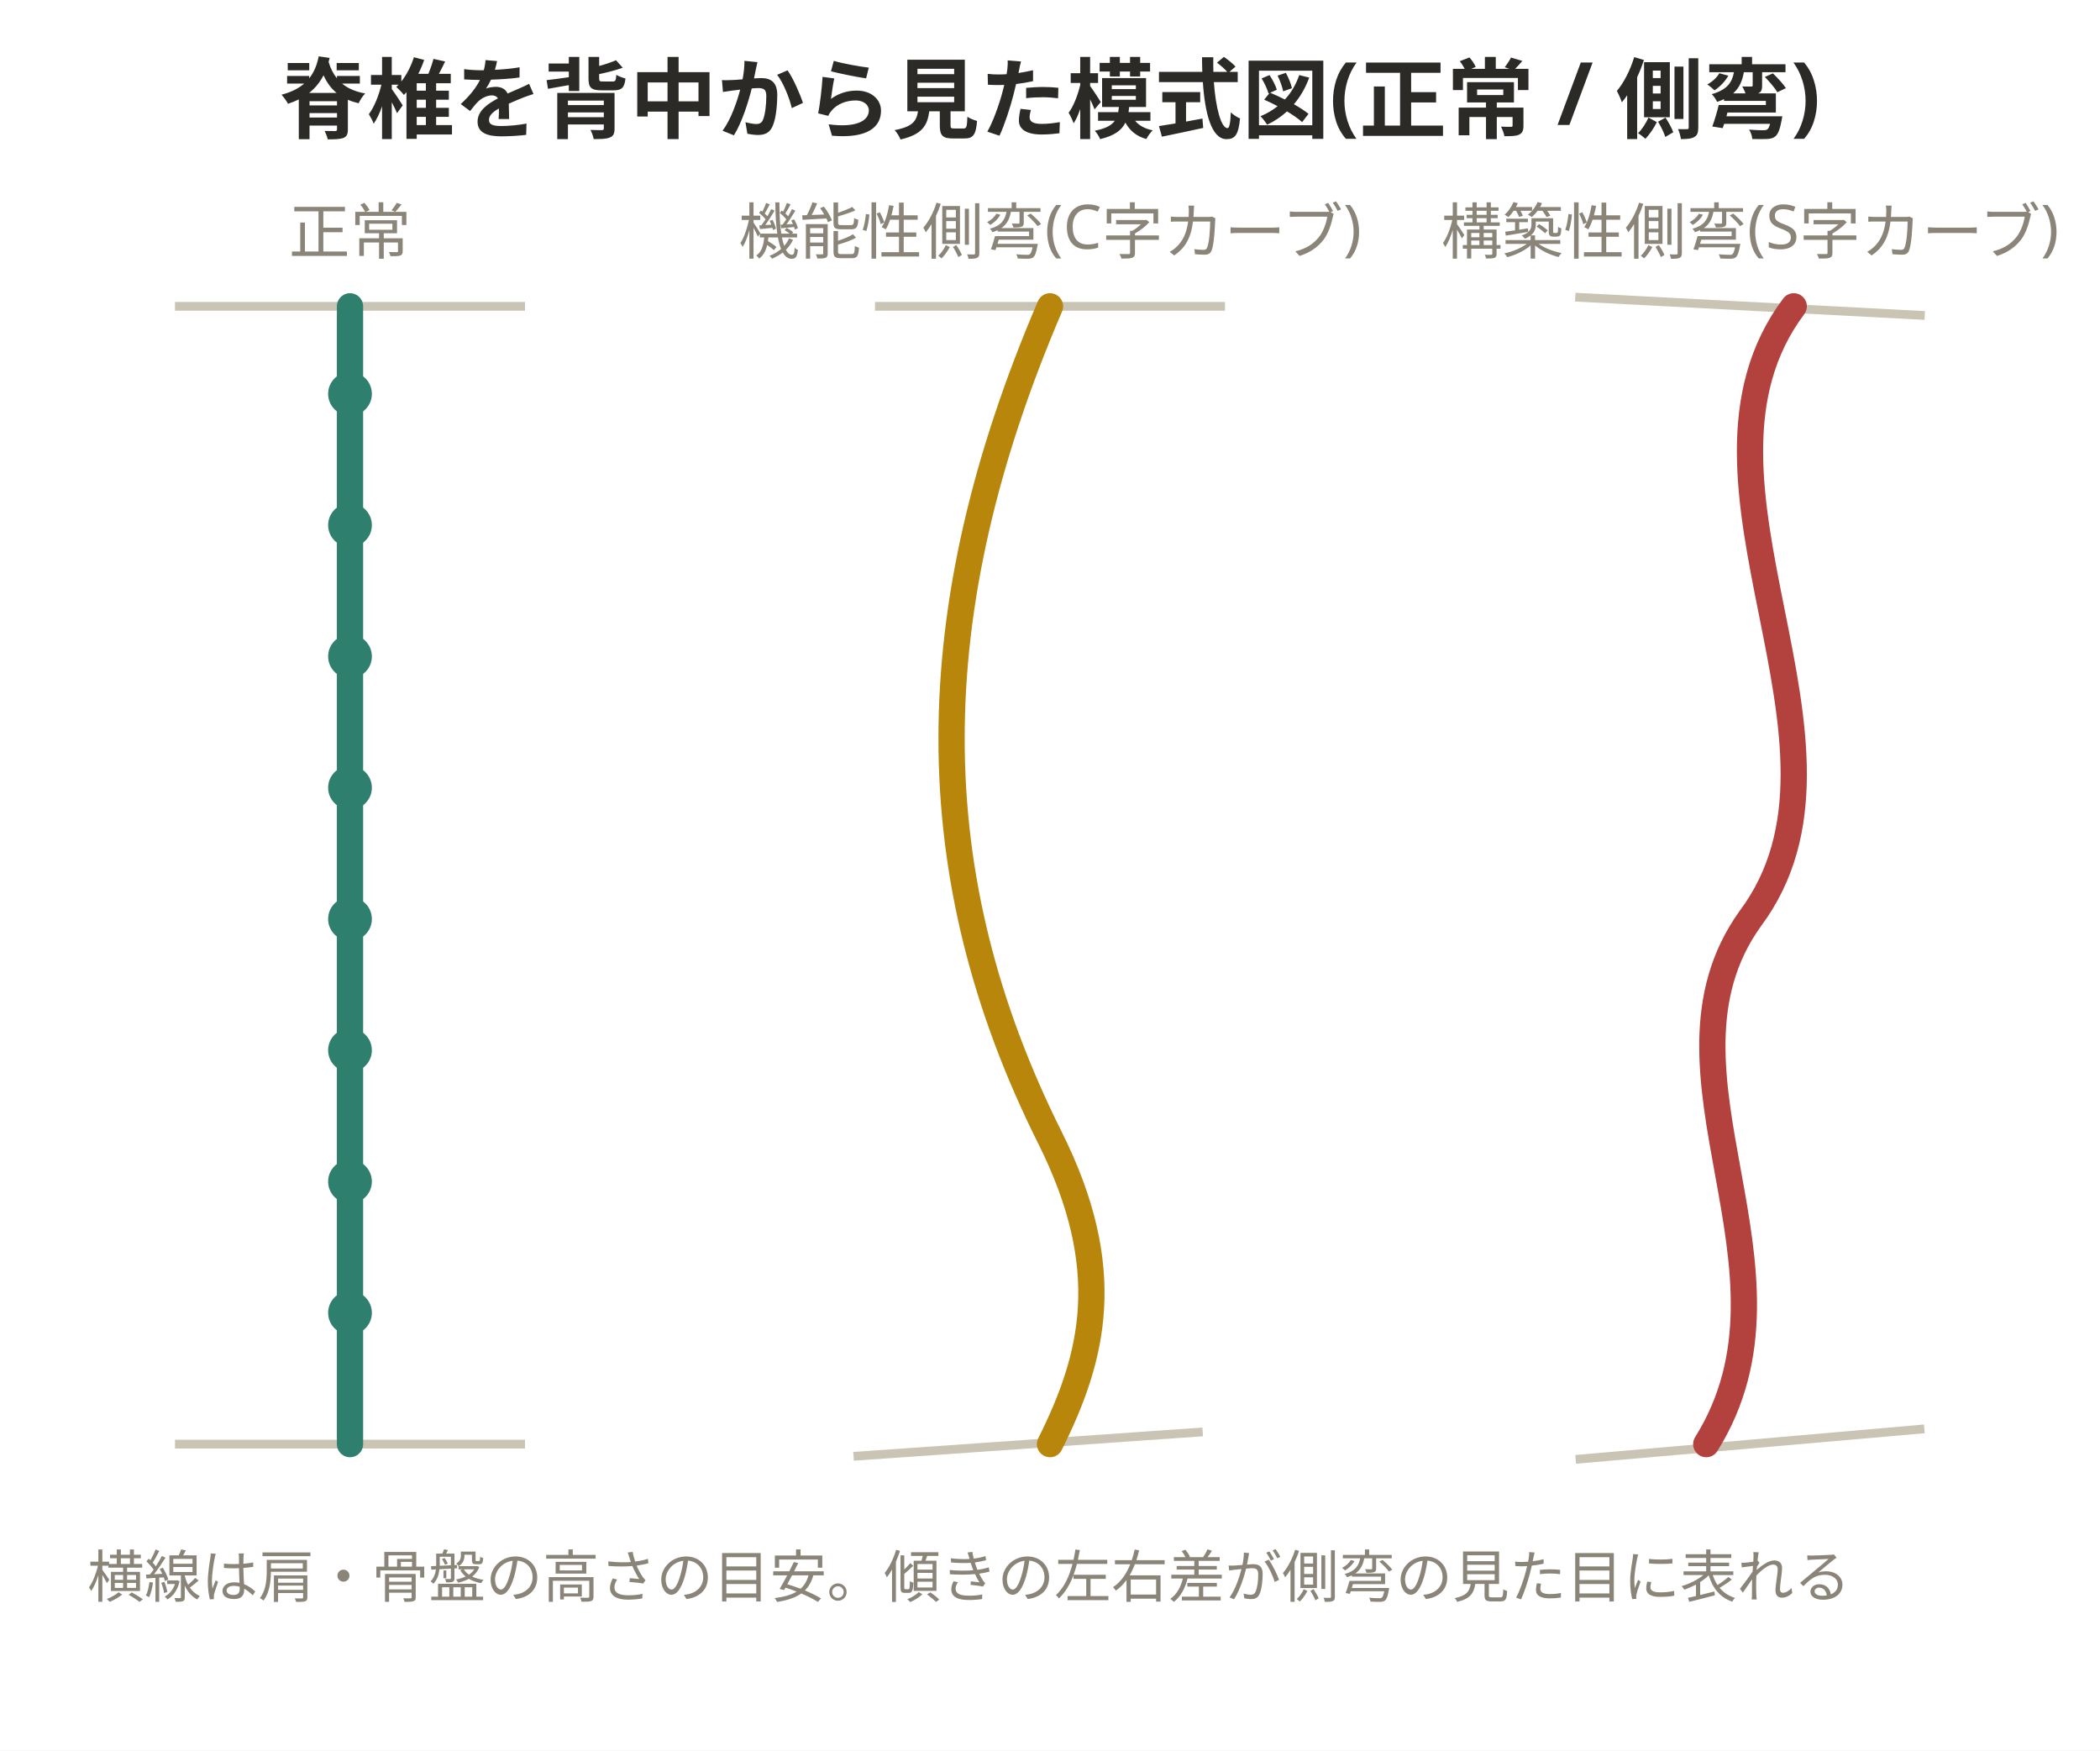
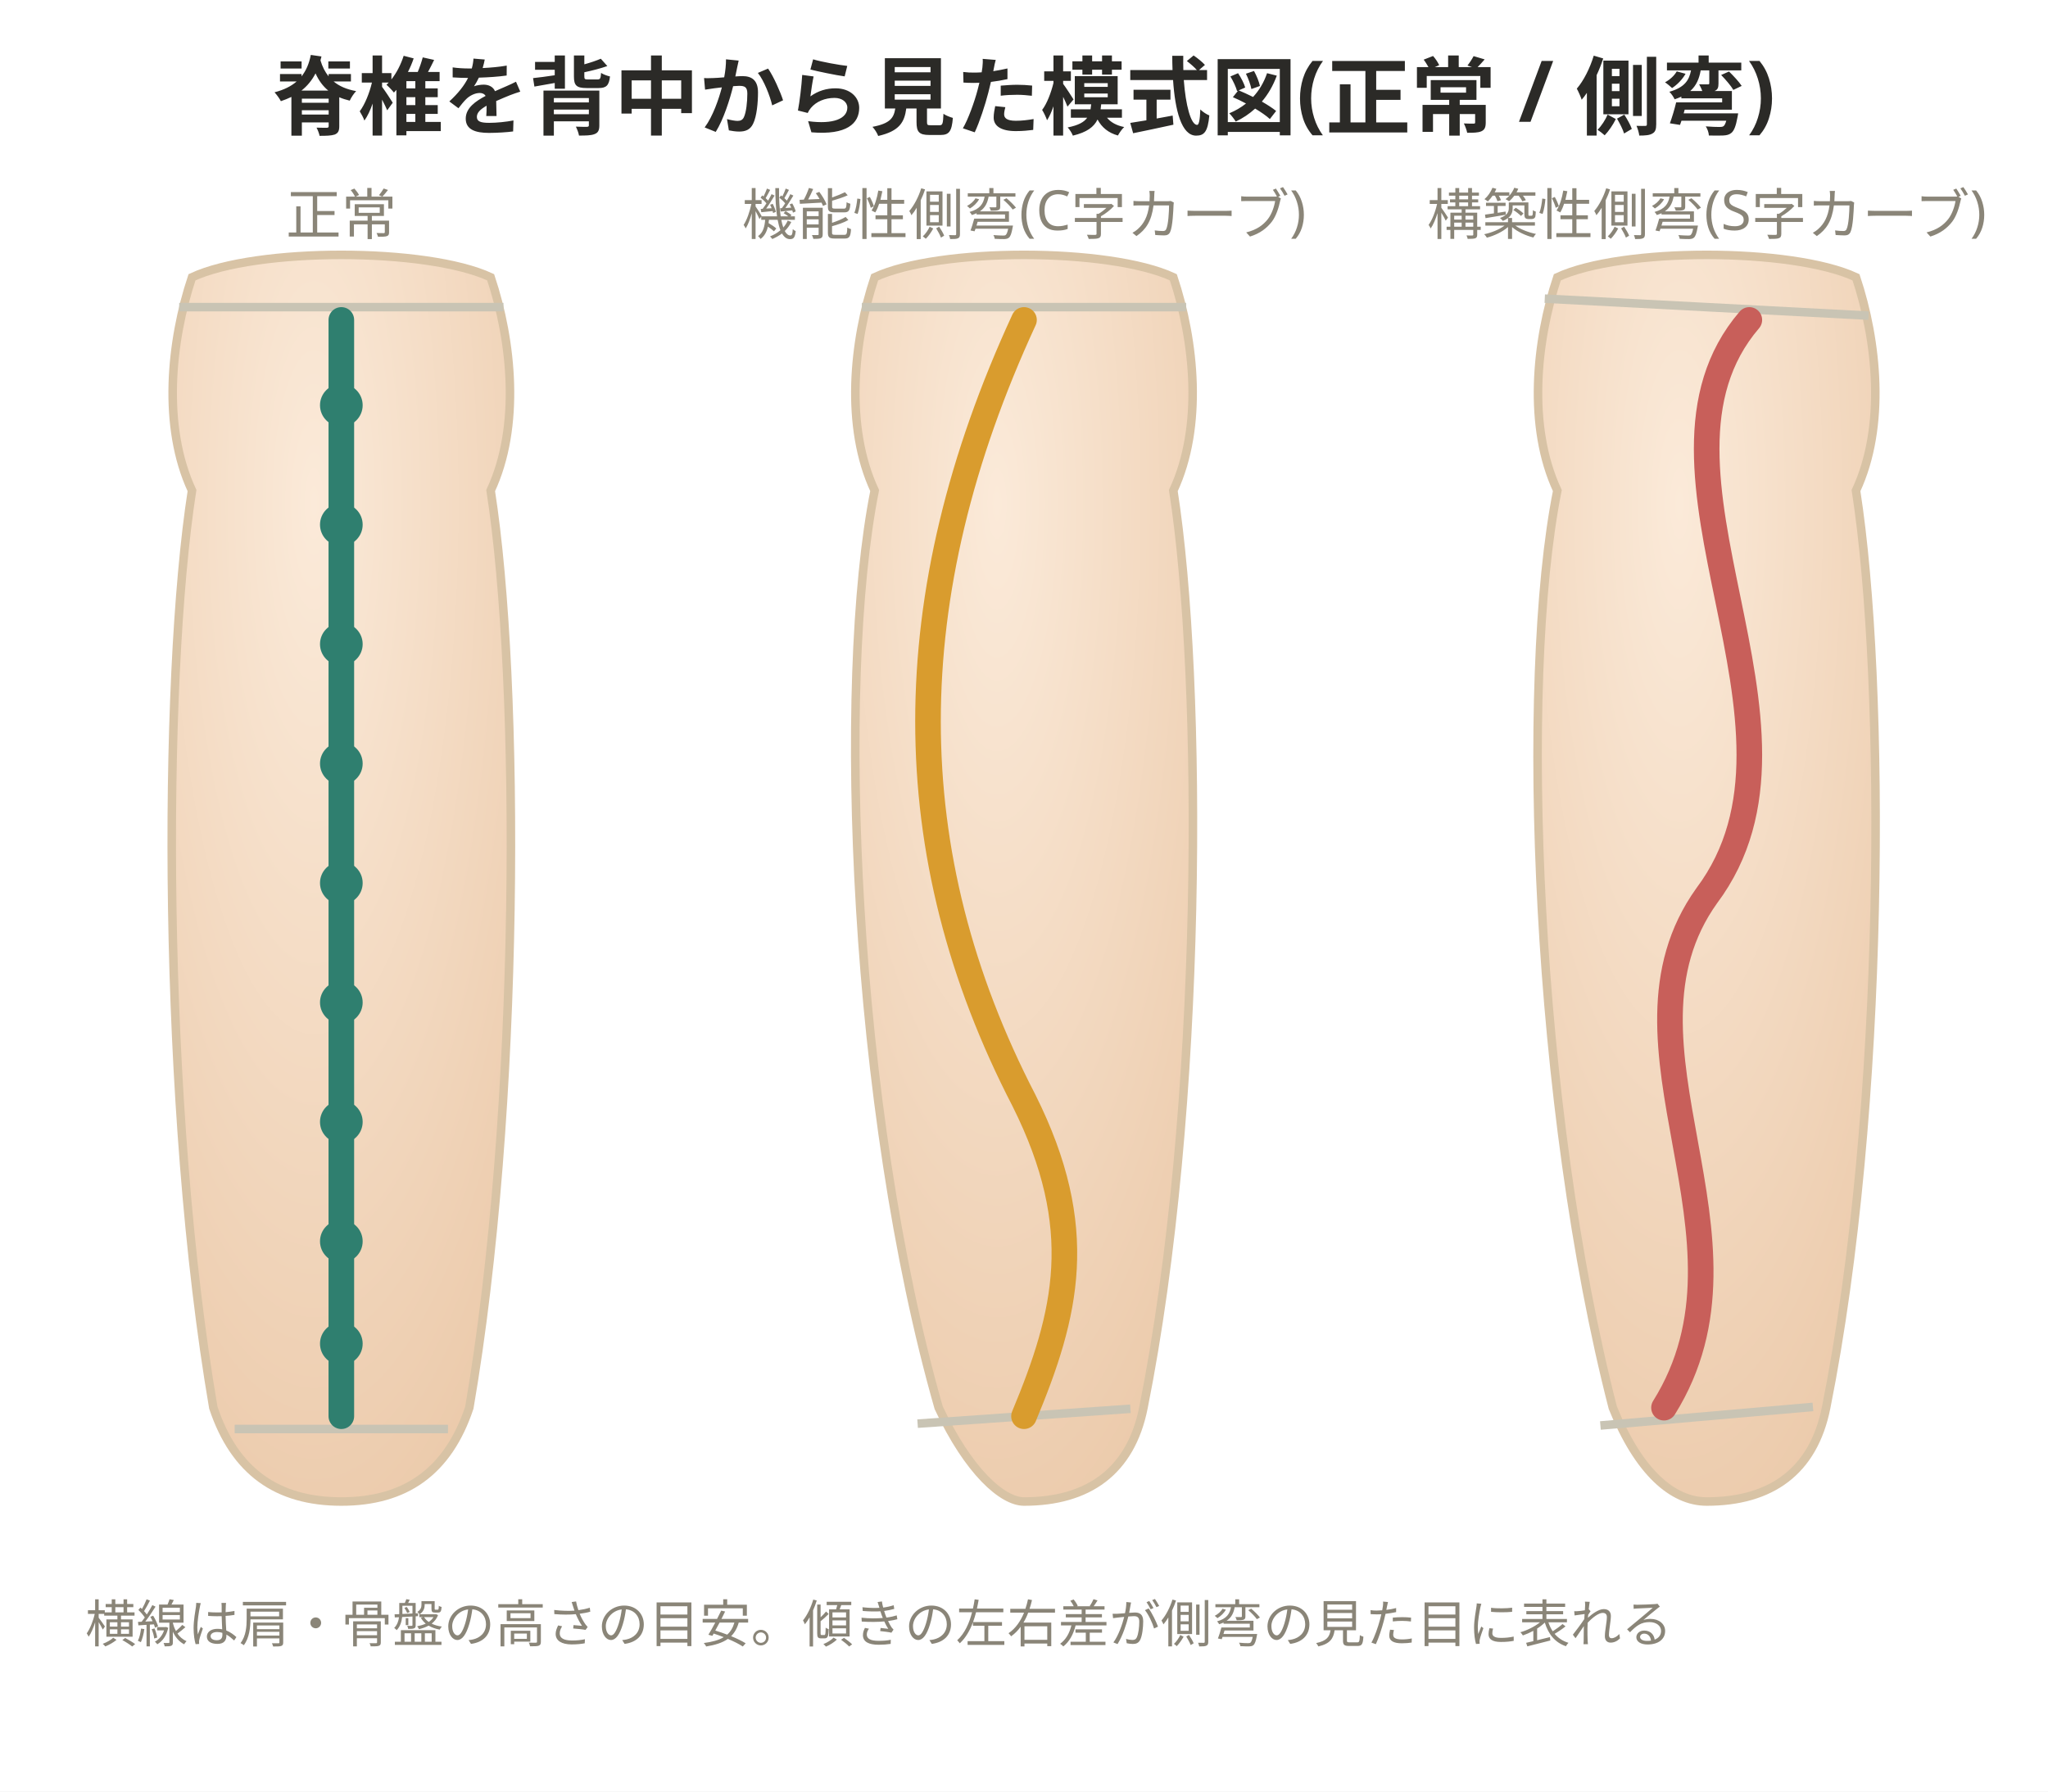
- <svg xmlns="http://www.w3.org/2000/svg" viewBox="0 0 480 400" font-family="'Hiragino Sans','Yu Gothic',sans-serif">
-   <rect width="480" height="400" fill="#ffffff" />
+ <svg xmlns="http://www.w3.org/2000/svg" viewBox="0 0 480 420" font-family="'Hiragino Sans','Yu Gothic',sans-serif">
+   <defs>
+     <radialGradient id="skin5" cx="42%" cy="20%" r="85%">
+       <stop offset="0%" stop-color="#fbead9" />
+       <stop offset="100%" stop-color="#eccbac" />
+     </radialGradient>
+   </defs>
+   <rect width="480" height="420" fill="#ffffff" />
  <text x="240" y="30" text-anchor="middle" font-size="20" font-weight="700" fill="#2b2a27">脊椎を背中から見た模式図(正常 / 側弯)</text>
  <g>
-     <text x="80" y="58" text-anchor="middle" font-size="14" fill="#8a8578">正常</text>
-     <line x1="40" y1="70" x2="120" y2="70" stroke="#c9c4b4" stroke-width="2" />
-     <line x1="40" y1="330" x2="120" y2="330" stroke="#c9c4b4" stroke-width="2" />
-     <path d="M80,70 L80,330" stroke="#2f7f6f" stroke-width="6" stroke-linecap="round" fill="none" />
+     <text x="80" y="55" text-anchor="middle" font-size="13" fill="#8a8578">正常</text>
+     <path d="M45,65 C40,80 38,100 45,115 C38,160 38,260 50,330 C55,345 65,352 80,352 C95,352 105,345 110,330 C122,260 122,160 115,115 C122,100 120,80 115,65 C100,58 60,58 45,65 Z" fill="url(#skin5)" stroke="#d8c3a5" stroke-width="2" />
+     <line x1="42" y1="72" x2="118" y2="72" stroke="#c9c4b4" stroke-width="2" />
+     <line x1="55" y1="335" x2="105" y2="335" stroke="#c9c4b4" stroke-width="2" />
+     <path d="M80,75 L80,332" stroke="#2f7f6f" stroke-width="6" stroke-linecap="round" fill="none" />
    <g fill="#2f7f6f">
-       <circle cx="80" cy="90" r="5" />
-       <circle cx="80" cy="120" r="5" />
-       <circle cx="80" cy="150" r="5" />
-       <circle cx="80" cy="180" r="5" />
-       <circle cx="80" cy="210" r="5" />
-       <circle cx="80" cy="240" r="5" />
-       <circle cx="80" cy="270" r="5" />
-       <circle cx="80" cy="300" r="5" />
+       <circle cx="80" cy="95" r="5" />
+       <circle cx="80" cy="123" r="5" />
+       <circle cx="80" cy="151" r="5" />
+       <circle cx="80" cy="179" r="5" />
+       <circle cx="80" cy="207" r="5" />
+       <circle cx="80" cy="235" r="5" />
+       <circle cx="80" cy="263" r="5" />
+       <circle cx="80" cy="291" r="5" />
+       <circle cx="80" cy="315" r="5" />
    </g>
  </g>
  <g>
-     <text x="240" y="58" text-anchor="middle" font-size="14" fill="#8a8578">機能性側弯(C字カーブ)</text>
-     <line x1="200" y1="70" x2="280" y2="70" stroke="#c9c4b4" stroke-width="2" />
-     <line x1="195" y1="330" x2="275" y2="330" stroke="#c9c4b4" stroke-width="2" transform="rotate(-4 235 330)" />
-     <path d="M240,70 C210,140 210,200 240,260 C255,290 250,310 240,330" stroke="#b8860b" stroke-width="6" stroke-linecap="round" fill="none" />
+     <text x="240" y="55" text-anchor="middle" font-size="13" fill="#8a8578">機能性側弯(C字カーブ)</text>
+     <path d="M205,65 C200,80 198,100 205,115 C196,160 200,260 220,330 C227,345 235,352 240,352 C255,352 265,345 268,330 C282,260 282,160 275,115 C282,100 280,80 275,65 C260,58 220,58 205,65 Z" fill="url(#skin5)" stroke="#d8c3a5" stroke-width="2" />
+     <line x1="202" y1="72" x2="278" y2="72" stroke="#c9c4b4" stroke-width="2" />
+     <line x1="215" y1="332" x2="265" y2="332" stroke="#c9c4b4" stroke-width="2" transform="rotate(-4 240 332)" />
+     <path d="M240,75 C210,140 210,200 240,258 C255,288 250,308 240,332" stroke="#d99c2e" stroke-width="6" stroke-linecap="round" fill="none" />
  </g>
  <g>
-     <text x="400" y="58" text-anchor="middle" font-size="14" fill="#8a8578">構築性側弯(S字カーブ)</text>
-     <line x1="360" y1="70" x2="440" y2="70" stroke="#c9c4b4" stroke-width="2" transform="rotate(3 400 70)" />
-     <line x1="360" y1="330" x2="440" y2="330" stroke="#c9c4b4" stroke-width="2" transform="rotate(-5 400 330)" />
-     <path d="M410,70 C380,110 430,170 400,210 C375,245 415,290 390,330" stroke="#b3413e" stroke-width="6" stroke-linecap="round" fill="none" />
+     <text x="400" y="55" text-anchor="middle" font-size="13" fill="#8a8578">構築性側弯(S字カーブ)</text>
+     <path d="M365,65 C360,80 358,100 365,115 C356,160 360,260 378,330 C384,345 392,352 400,352 C415,352 425,345 428,330 C442,260 442,160 435,115 C442,100 440,80 435,65 C420,58 380,58 365,65 Z" fill="url(#skin5)" stroke="#d8c3a5" stroke-width="2" />
+     <line x1="362" y1="72" x2="438" y2="72" stroke="#c9c4b4" stroke-width="2" transform="rotate(3 400 72)" />
+     <line x1="375" y1="332" x2="425" y2="332" stroke="#c9c4b4" stroke-width="2" transform="rotate(-5 400 332)" />
+     <path d="M410,75 C380,110 430,170 400,210 C375,245 415,290 390,330" stroke="#c85f5a" stroke-width="6" stroke-linecap="round" fill="none" />
  </g>
-   <text x="20" y="365" font-size="13" fill="#8a8578">横線は肩・骨盤の高さの目安。傾きの左右差が側弯の見た目に表れる</text>
+   <text x="20" y="385" font-size="12" fill="#8a8578">横線は肩・骨盤の高さの目安。傾きの左右差が側弯の見た目に表れる</text>
</svg>
